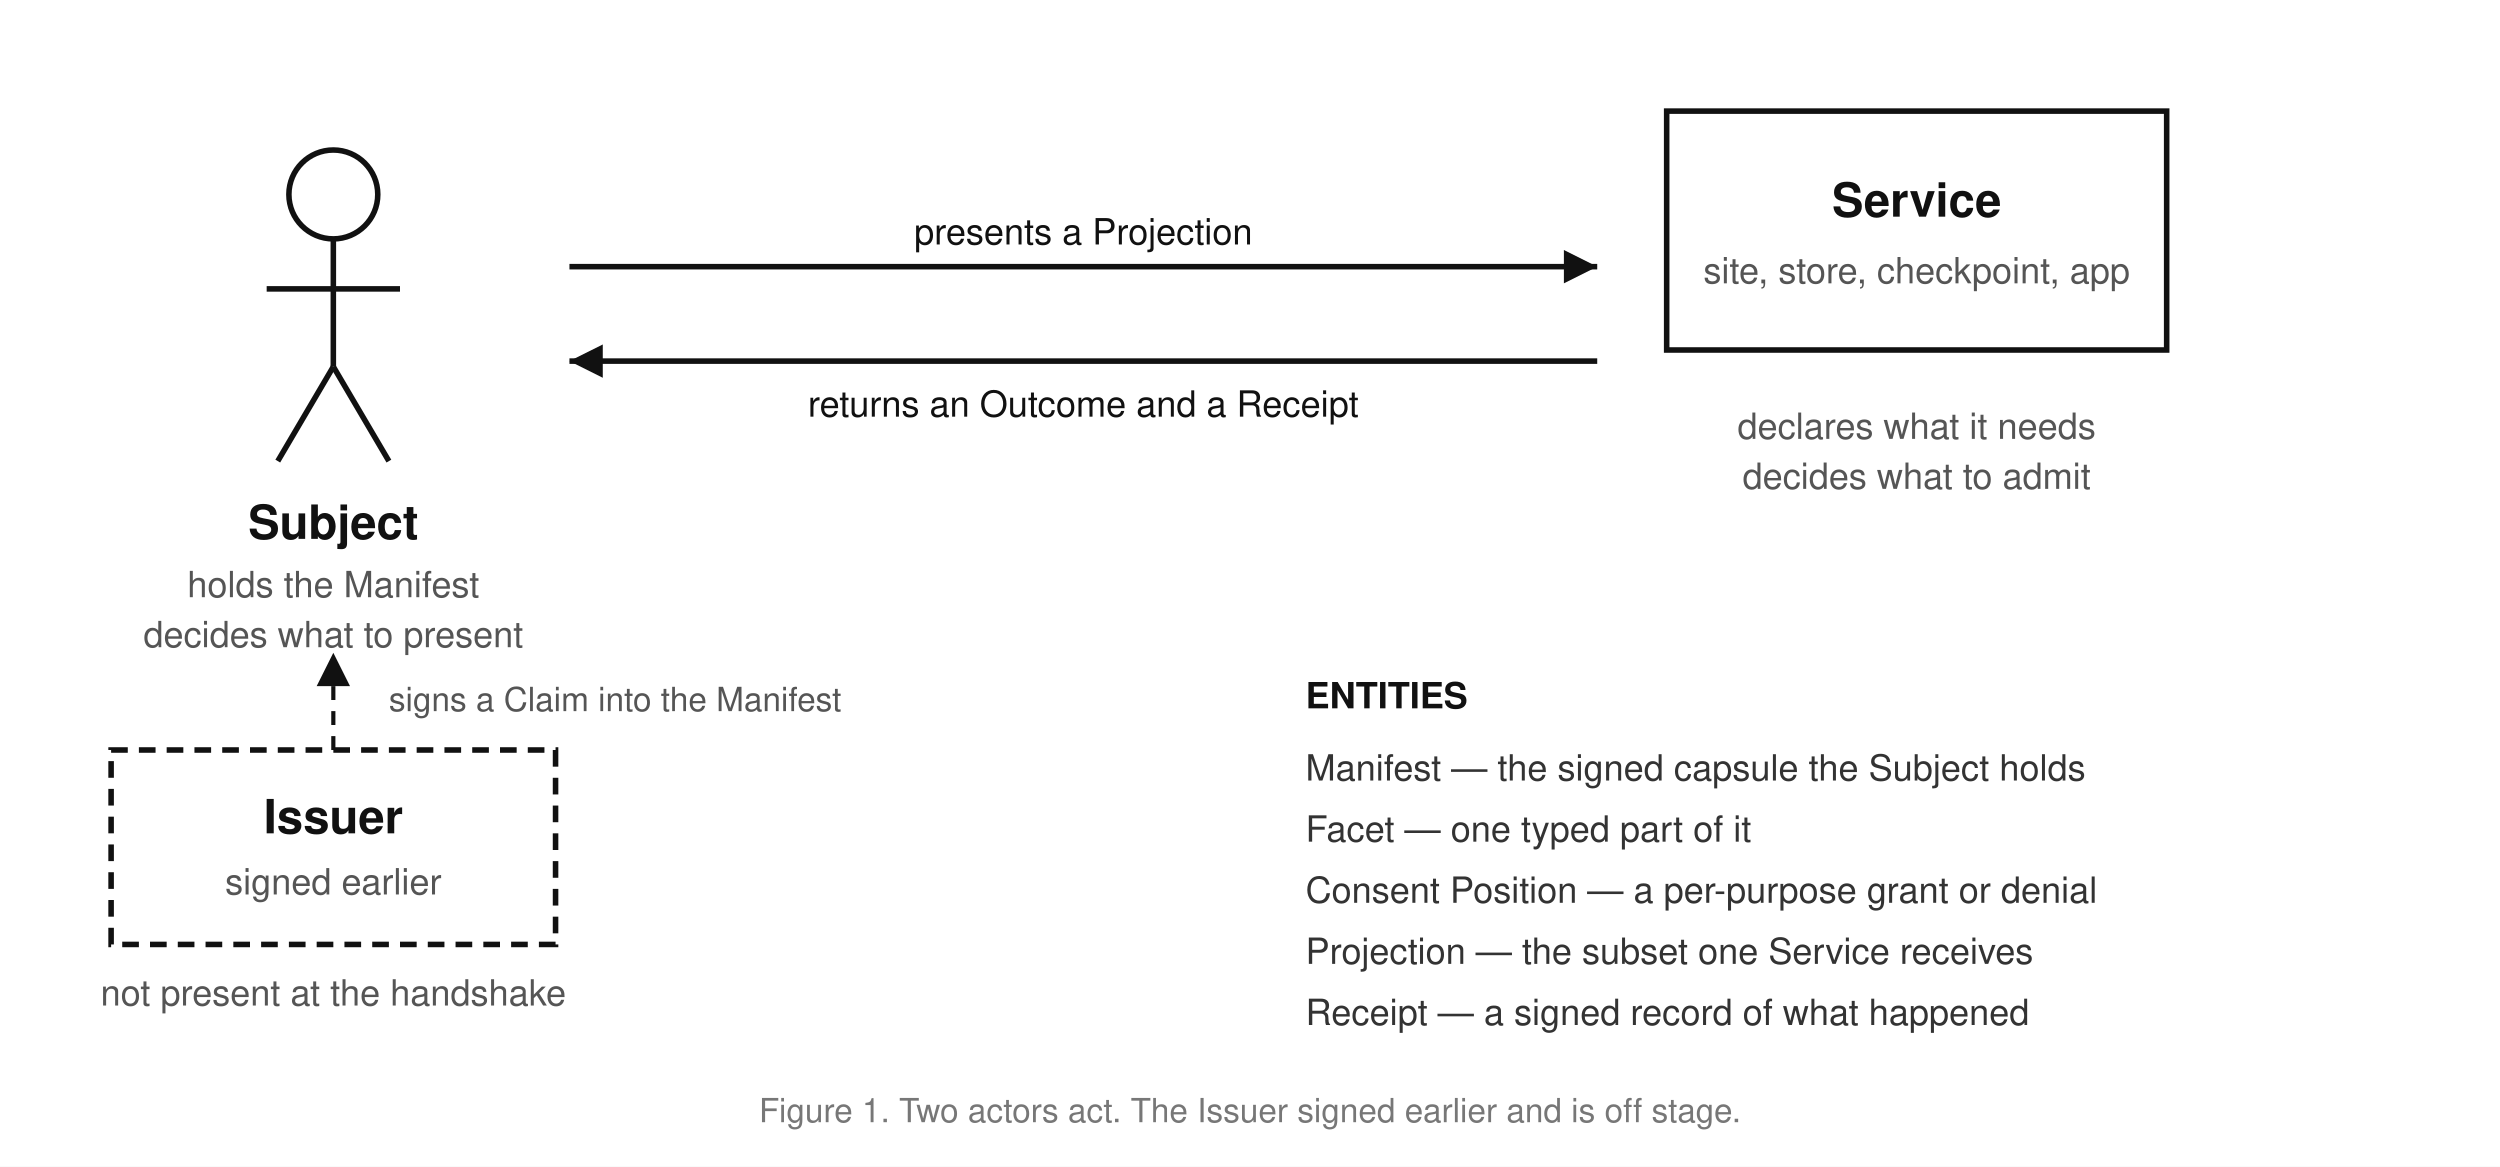
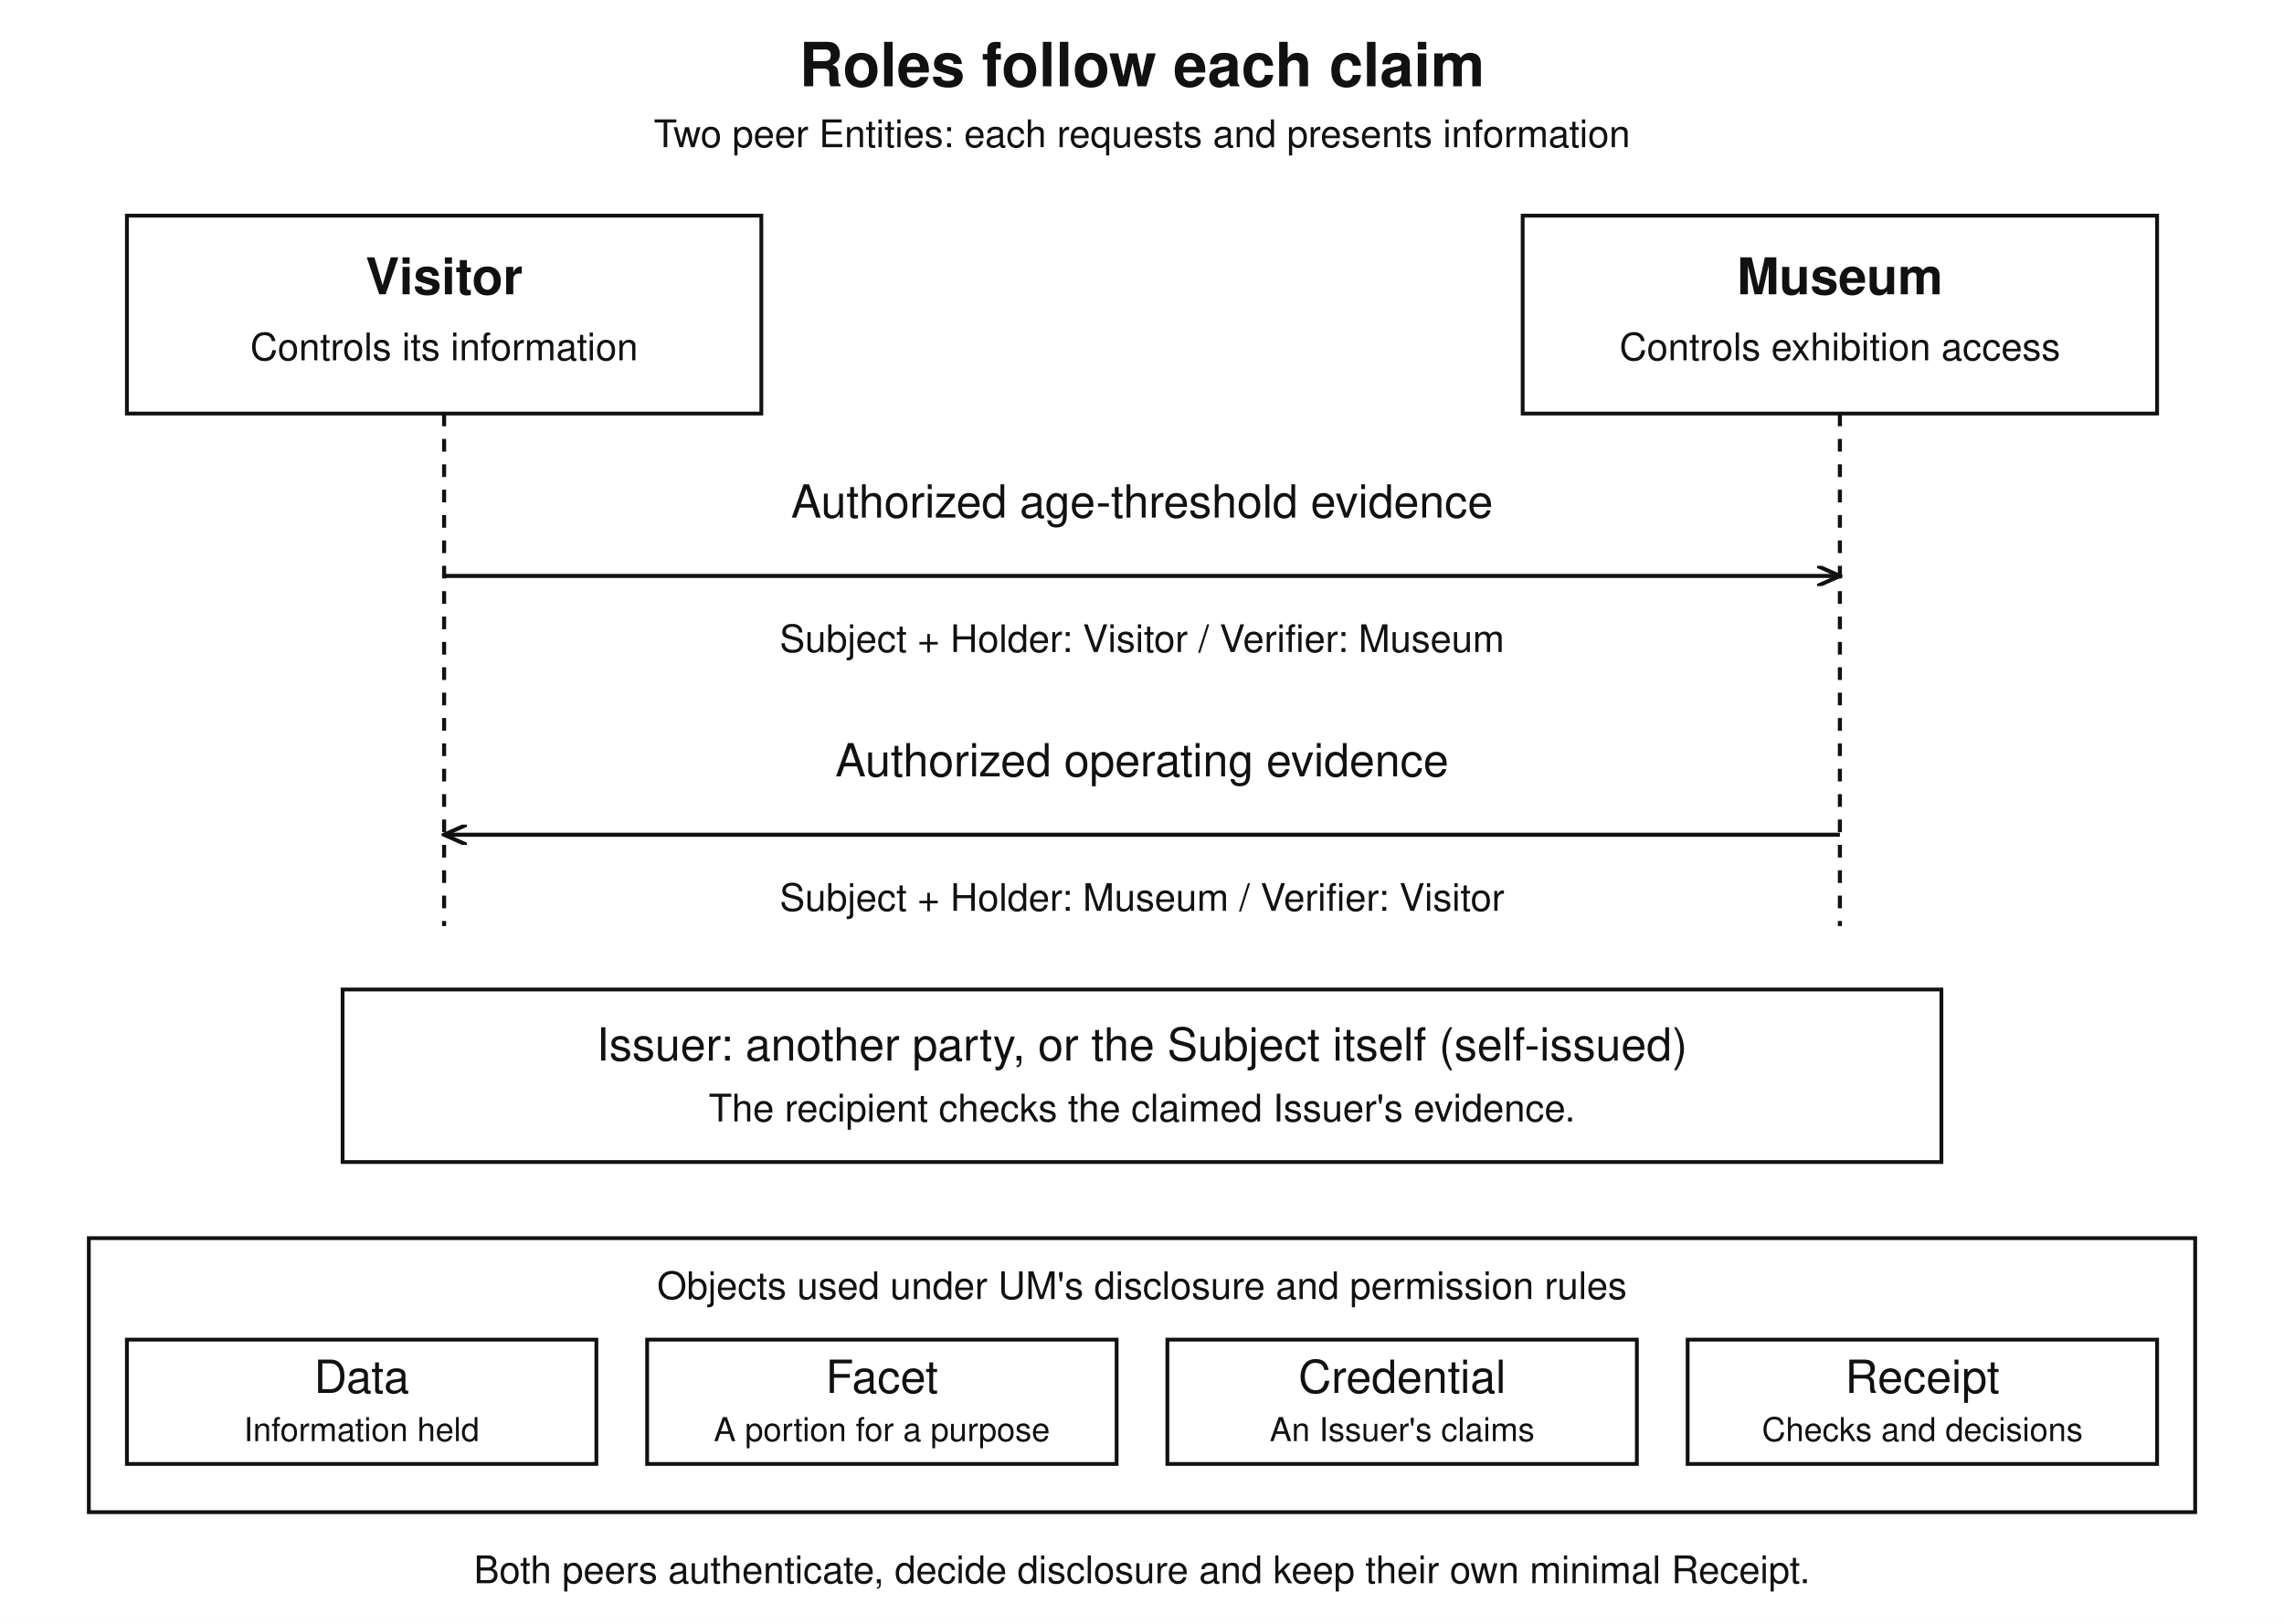
- <svg xmlns="http://www.w3.org/2000/svg" viewBox="0 0 900 420" width="900" height="420" font-family="Helvetica, Arial, sans-serif">
-   <rect width="900" height="420" fill="#ffffff" />
-   <g transform="translate(120,70)">
-     <circle cx="0" cy="0" r="16" fill="none" stroke="#111" stroke-width="2" />
-     <line x1="0" y1="16" x2="0" y2="62" stroke="#111" stroke-width="2" />
-     <line x1="-24" y1="34" x2="24" y2="34" stroke="#111" stroke-width="2" />
-     <line x1="0" y1="62" x2="-20" y2="96" stroke="#111" stroke-width="2" />
-     <line x1="0" y1="62" x2="20" y2="96" stroke="#111" stroke-width="2" />
-     <text x="0" y="124" text-anchor="middle" font-size="17" font-weight="bold" fill="#111">Subject</text>
-     <text x="0" y="145" text-anchor="middle" font-size="13" fill="#555">holds the Manifest</text>
-     <text x="0" y="163" text-anchor="middle" font-size="13" fill="#555">decides what to present</text>
-   </g>
-   <g transform="translate(690,40)">
-     <rect x="-90" y="0" width="180" height="86" fill="none" stroke="#111" stroke-width="2" />
-     <text x="0" y="38" text-anchor="middle" font-size="17" font-weight="bold" fill="#111">Service</text>
-     <text x="0" y="62" text-anchor="middle" font-size="13" fill="#555">site, store, checkpoint, app</text>
-     <text x="0" y="118" text-anchor="middle" font-size="13" fill="#555">declares what it needs</text>
-     <text x="0" y="136" text-anchor="middle" font-size="13" fill="#555">decides what to admit</text>
-   </g>
-   <g stroke="#111" stroke-width="2" fill="none">
-     <line x1="205" y1="96" x2="575" y2="96" />
-     <polygon points="575,96 563,90 563,102" fill="#111" stroke="none" />
-     <line x1="575" y1="130" x2="205" y2="130" />
-     <polygon points="205,130 217,124 217,136" fill="#111" stroke="none" />
-   </g>
-   <text x="390" y="88" text-anchor="middle" font-size="13" fill="#111">presents a Projection</text>
-   <text x="390" y="150" text-anchor="middle" font-size="13" fill="#111">returns an Outcome and a Receipt</text>
-   <g transform="translate(120,270)">
-     <rect x="-80" y="0" width="160" height="70" fill="none" stroke="#111" stroke-width="2" stroke-dasharray="6 4" />
-     <text x="0" y="30" text-anchor="middle" font-size="17" font-weight="bold" fill="#111">Issuer</text>
-     <text x="0" y="52" text-anchor="middle" font-size="13" fill="#555">signed earlier</text>
-     <text x="0" y="92" text-anchor="middle" font-size="13" fill="#555">not present at the handshake</text>
-   </g>
-   <g stroke="#111" stroke-width="1.5" stroke-dasharray="5 4" fill="none">
-     <line x1="120" y1="270" x2="120" y2="235" />
-     <polygon points="120,235 114,247 126,247" fill="#111" stroke="none" />
-   </g>
-   <text x="140" y="256" font-size="12" fill="#555">signs a Claim into the Manifest</text>
-   <g transform="translate(470,255)">
-     <text x="0" y="0" font-size="13" font-weight="bold" fill="#111">ENTITIES</text>
-     <text x="0" y="26" font-size="13" fill="#333">Manifest — the signed capsule the Subject holds</text>
-     <text x="0" y="48" font-size="13" fill="#333">Facet — one typed part of it</text>
-     <text x="0" y="70" font-size="13" fill="#333">Consent Position — a per-purpose grant or denial</text>
-     <text x="0" y="92" font-size="13" fill="#333">Projection — the subset one Service receives</text>
-     <text x="0" y="114" font-size="13" fill="#333">Receipt — a signed record of what happened</text>
-   </g>
-   <text x="450" y="404" text-anchor="middle" font-size="12" fill="#777">Figure 1. Two actors act. The Issuer signed earlier and is off stage.</text>
+ <svg xmlns="http://www.w3.org/2000/svg" width="900" height="640" viewBox="0 0 900 640" role="img" aria-labelledby="title desc">
+   <defs>
+     <marker id="arrow" markerWidth="10" markerHeight="8" refX="9" refY="4" orient="auto" markerUnits="userSpaceOnUse">
+       <path d="M0 0 L9 4 L0 8" fill="none" stroke="#111" stroke-width="1.6" />
+     </marker>
+     <style>text{font-family:Helvetica,Arial,sans-serif;fill:#111;text-anchor:middle} .title{font-size:24px;font-weight:bold}.heading{font-size:20px;font-weight:bold}.label{font-size:18px}.small{font-size:15px}.tiny{font-size:13px}.box{fill:white;stroke:#111;stroke-width:1.5}.line{fill:none;stroke:#111;stroke-width:1.6}</style>
+   </defs>
+   <rect width="900" height="640" fill="white" />
+   <text x="450" y="34" class="title">Roles follow each claim</text>
+   <text x="450" y="58" class="small">Two peer Entities: each requests and presents information</text>
+   <rect x="50" y="85" width="250" height="78" class="box" />
+   <text x="175" y="116" class="heading">Visitor</text>
+   <text x="175" y="142" class="small">Controls its information</text>
+   <rect x="600" y="85" width="250" height="78" class="box" />
+   <text x="725" y="116" class="heading">Museum</text>
+   <text x="725" y="142" class="small">Controls exhibition access</text>
+   <path d="M175 163 V365 M725 163 V365" class="line" stroke-dasharray="5 5" />
+   <text x="450" y="204" class="label">Authorized age-threshold evidence</text>
+   <path d="M175 227 H725" class="line" marker-end="url(#arrow)" />
+   <text x="450" y="257" class="small">Subject + Holder: Visitor / Verifier: Museum</text>
+   <text x="450" y="306" class="label">Authorized operating evidence</text>
+   <path d="M725 329 H175" class="line" marker-end="url(#arrow)" />
+   <text x="450" y="359" class="small">Subject + Holder: Museum / Verifier: Visitor</text>
+   <rect x="135" y="390" width="630" height="68" class="box" />
+   <text x="450" y="418" class="label">Issuer: another party, or the Subject itself (self-issued)</text>
+   <text x="450" y="442" class="small">The recipient checks the claimed Issuer's evidence.</text>
+   <rect x="35" y="488" width="830" height="108" class="box" />
+   <text x="450" y="512" class="small">Objects used under UM's disclosure and permission rules</text>
+   <rect x="50" y="528" width="185" height="49" class="box" />
+   <rect x="255" y="528" width="185" height="49" class="box" />
+   <rect x="460" y="528" width="185" height="49" class="box" />
+   <rect x="665" y="528" width="185" height="49" class="box" />
+   <text x="142.5" y="549" class="label">Data</text>
+   <text x="142.5" y="568" class="tiny">Information held</text>
+   <text x="347.5" y="549" class="label">Facet</text>
+   <text x="347.5" y="568" class="tiny">A portion for a purpose</text>
+   <text x="552.5" y="549" class="label">Credential</text>
+   <text x="552.5" y="568" class="tiny">An Issuer's claims</text>
+   <text x="757.5" y="549" class="label">Receipt</text>
+   <text x="757.5" y="568" class="tiny">Checks and decisions</text>
+   <text x="450" y="624" class="small">Both peers authenticate, decide disclosure and keep their own minimal Receipt.</text>
</svg>
